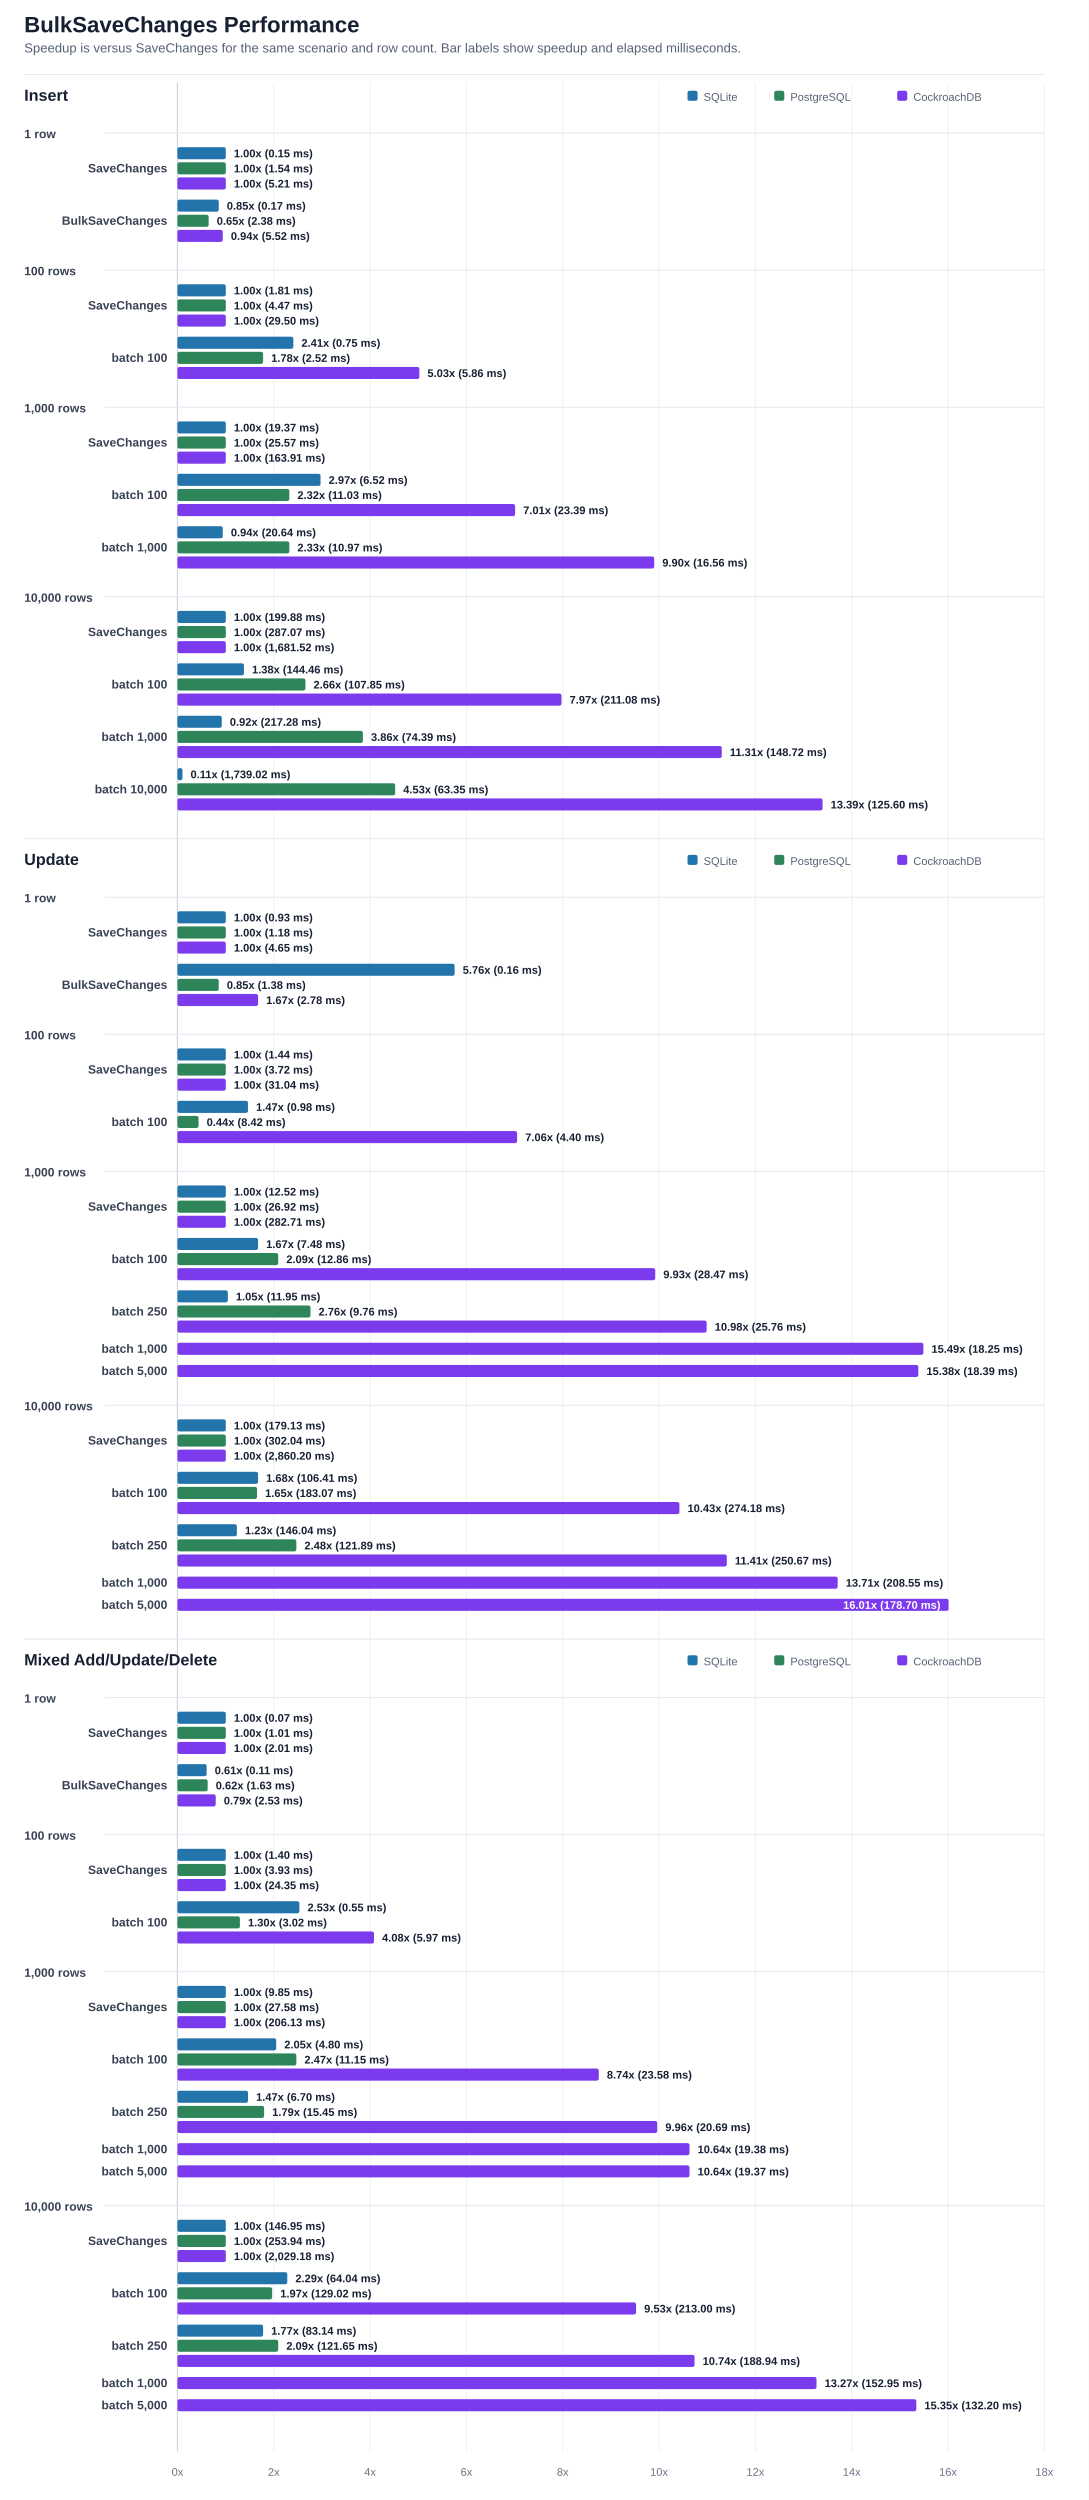
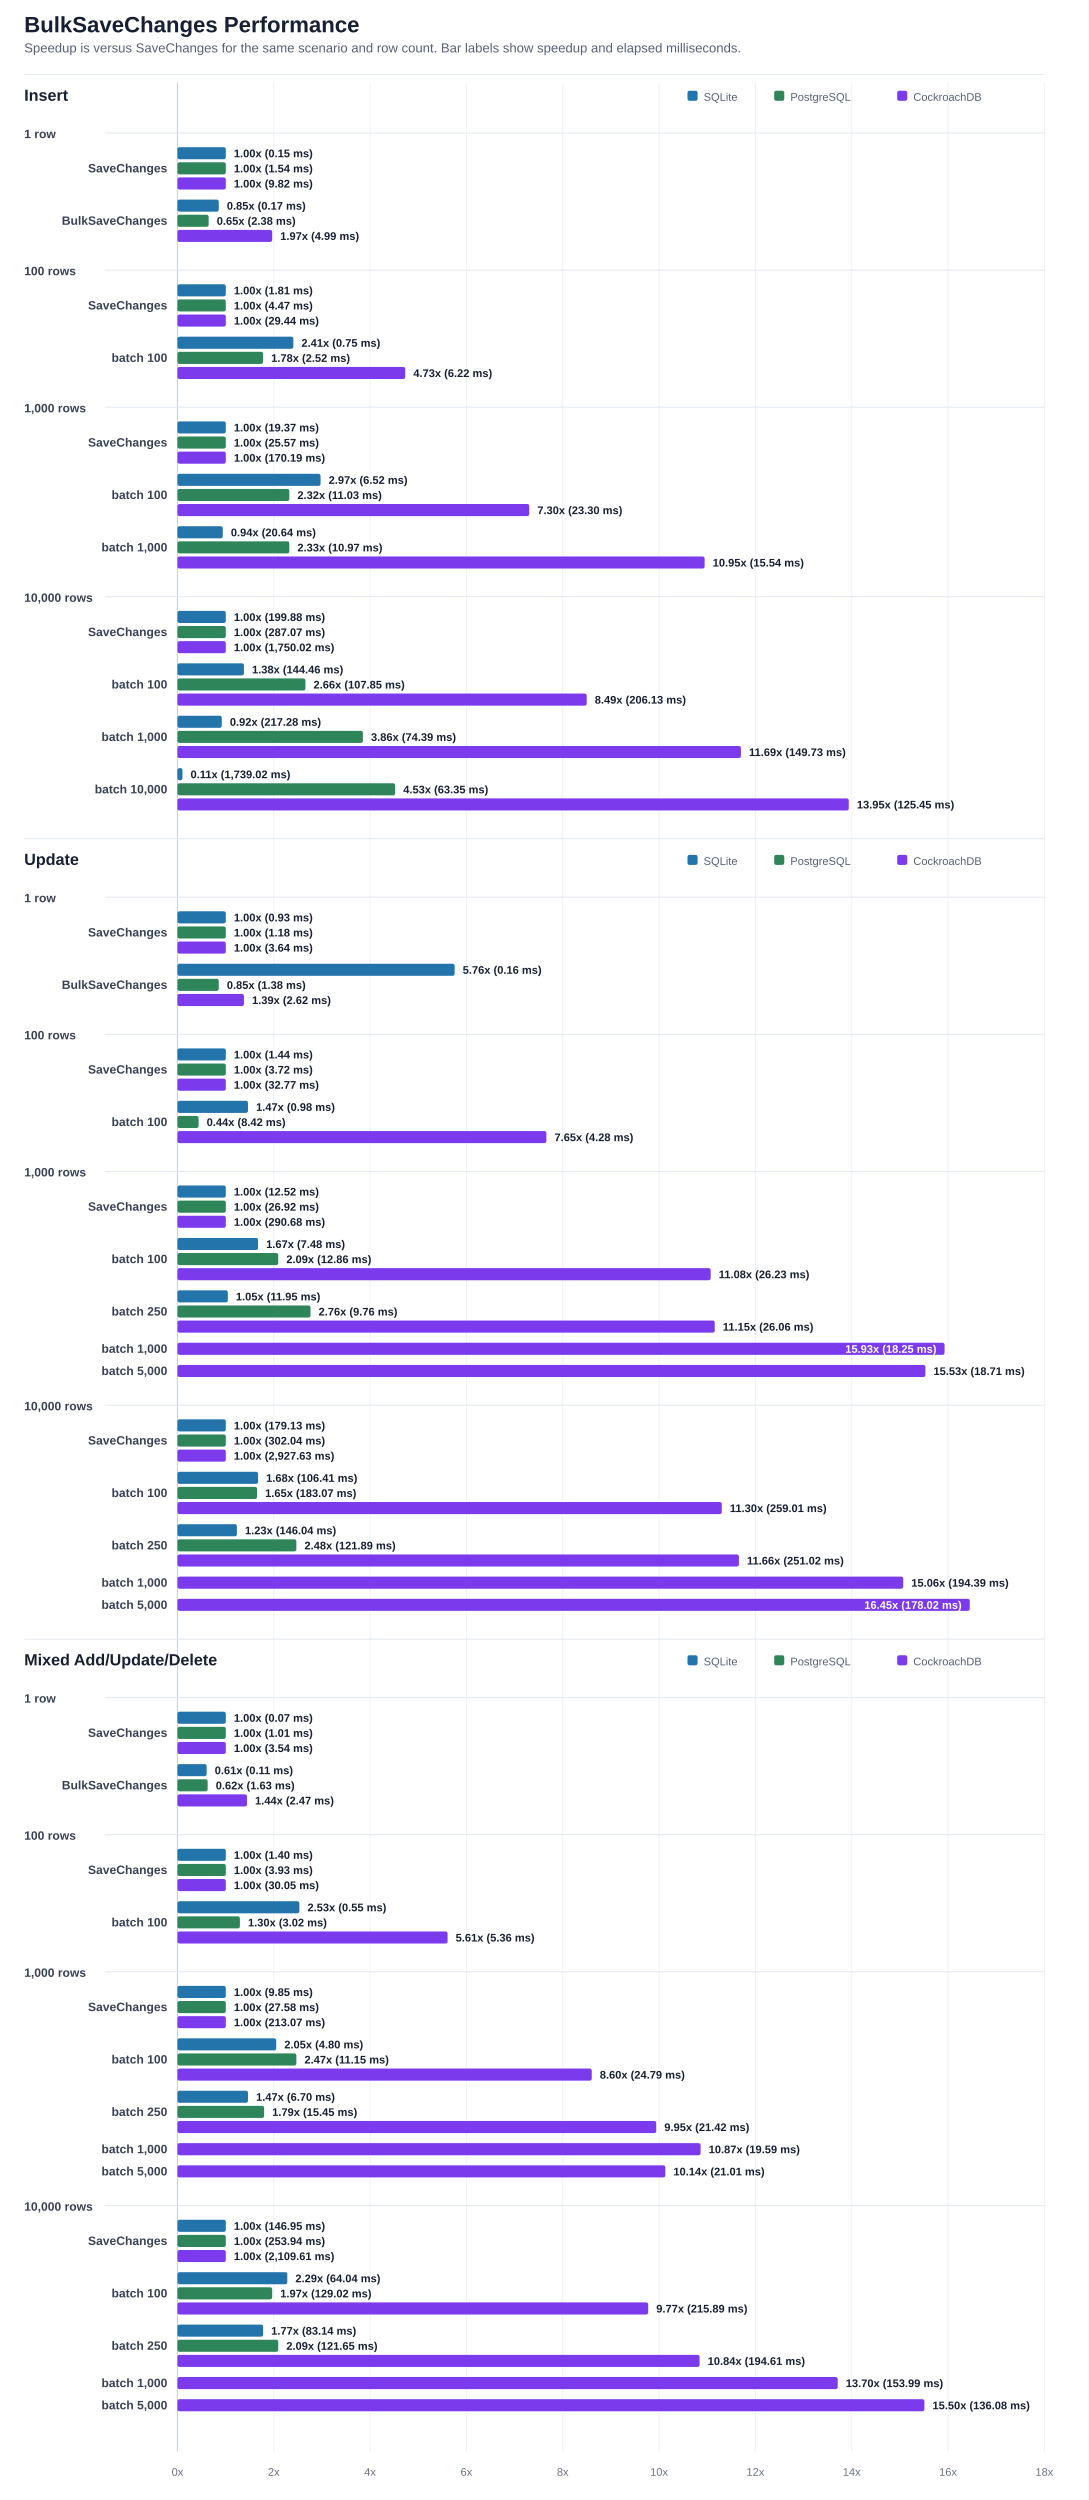
<svg xmlns="http://www.w3.org/2000/svg" width="1080" height="2480" viewBox="0 0 1080 2480" role="img" aria-labelledby="title desc">
  <rect width="100%" height="100%" fill="#ffffff" />
  <style>
    text { font-family: Segoe UI, Arial, sans-serif; fill: #172033; }
    .title { font-size: 22px; font-weight: 700; }
    .subtitle { font-size: 13px; fill: #566174; }
    .scenario { font-size: 16px; font-weight: 700; }
    .row-count { font-size: 12px; font-weight: 700; fill: #394255; }
    .method-heading { font-size: 12px; font-weight: 700; fill: #394255; }
    .subsection-rule { stroke: #e2e8f0; stroke-width: 1; }
    .axis { stroke: #c9d1dd; stroke-width: 1; }
    .grid { stroke: #edf1f6; stroke-width: 1; }
    .tick { font-size: 11px; fill: #697386; }
    .value { font-size: 11px; font-weight: 600; }
    .value-inside { font-size: 11px; font-weight: 600; fill: #ffffff; }
    .legend { font-size: 11px; fill: #566174; }
  </style>
  <text x="24" y="32" class="title">BulkSaveChanges Performance</text>
  <text x="24" y="52" class="subtitle">Speedup is versus SaveChanges for the same scenario and row count. Bar labels show speedup and elapsed milliseconds.</text>
  <line x1="176" y1="82" x2="176" y2="2432" class="grid" />
  <text x="176" y="2456" class="tick" text-anchor="middle">0x</text>
  <line x1="271.556" y1="82" x2="271.556" y2="2432" class="grid" />
  <text x="271.556" y="2456" class="tick" text-anchor="middle">2x</text>
  <line x1="367.111" y1="82" x2="367.111" y2="2432" class="grid" />
  <text x="367.111" y="2456" class="tick" text-anchor="middle">4x</text>
  <line x1="462.667" y1="82" x2="462.667" y2="2432" class="grid" />
  <text x="462.667" y="2456" class="tick" text-anchor="middle">6x</text>
  <line x1="558.222" y1="82" x2="558.222" y2="2432" class="grid" />
  <text x="558.222" y="2456" class="tick" text-anchor="middle">8x</text>
  <line x1="653.778" y1="82" x2="653.778" y2="2432" class="grid" />
  <text x="653.778" y="2456" class="tick" text-anchor="middle">10x</text>
  <line x1="749.333" y1="82" x2="749.333" y2="2432" class="grid" />
  <text x="749.333" y="2456" class="tick" text-anchor="middle">12x</text>
  <line x1="844.889" y1="82" x2="844.889" y2="2432" class="grid" />
  <text x="844.889" y="2456" class="tick" text-anchor="middle">14x</text>
  <line x1="940.444" y1="82" x2="940.444" y2="2432" class="grid" />
  <text x="940.444" y="2456" class="tick" text-anchor="middle">16x</text>
  <line x1="1036" y1="82" x2="1036" y2="2432" class="grid" />
  <text x="1036" y="2456" class="tick" text-anchor="middle">18x</text>
  <line x1="176" y1="82" x2="176" y2="2432" class="axis" />
  <line x1="24" y1="74" x2="1036" y2="74" class="subsection-rule" />
  <text x="24" y="100" class="scenario">Insert</text>
  <rect x="682" y="90" width="10" height="10" rx="2" fill="#2374ab" />
  <text x="698" y="100" class="legend">SQLite</text>
  <rect x="768" y="90" width="10" height="10" rx="2" fill="#2f855a" />
  <text x="784" y="100" class="legend">PostgreSQL</text>
  <rect x="890" y="90" width="10" height="10" rx="2" fill="#7c3aed" />
  <text x="906" y="100" class="legend">CockroachDB</text>
  <text x="24" y="137" class="row-count">1 row</text>
  <line x1="104" y1="132" x2="1036" y2="132" class="subsection-rule" />
  <text x="166" y="171" class="method-heading" text-anchor="end">SaveChanges</text>
  <rect x="176" y="146" width="48" height="12" rx="2" fill="#2374ab" />
  <text x="232" y="156" class="value" text-anchor="start">1.00x (0.15 ms)</text>
  <rect x="176" y="161" width="48" height="12" rx="2" fill="#2f855a" />
  <text x="232" y="171" class="value" text-anchor="start">1.00x (1.54 ms)</text>
  <rect x="176" y="176" width="48" height="12" rx="2" fill="#7c3aed" />
-   <text x="232" y="186" class="value" text-anchor="start">1.00x (5.21 ms)</text>
+   <text x="232" y="186" class="value" text-anchor="start">1.00x (9.82 ms)</text>
  <text x="166" y="223" class="method-heading" text-anchor="end">BulkSaveChanges</text>
  <rect x="176" y="198" width="41" height="12" rx="2" fill="#2374ab" />
  <text x="225" y="208" class="value" text-anchor="start">0.85x (0.17 ms)</text>
  <rect x="176" y="213" width="31" height="12" rx="2" fill="#2f855a" />
  <text x="215" y="223" class="value" text-anchor="start">0.65x (2.38 ms)</text>
-   <rect x="176" y="228" width="45" height="12" rx="2" fill="#7c3aed" />
-   <text x="229" y="238" class="value" text-anchor="start">0.94x (5.52 ms)</text>
+   <rect x="176" y="228" width="94" height="12" rx="2" fill="#7c3aed" />
+   <text x="278" y="238" class="value" text-anchor="start">1.97x (4.99 ms)</text>
  <text x="24" y="273" class="row-count">100 rows</text>
  <line x1="104" y1="268" x2="1036" y2="268" class="subsection-rule" />
  <text x="166" y="307" class="method-heading" text-anchor="end">SaveChanges</text>
  <rect x="176" y="282" width="48" height="12" rx="2" fill="#2374ab" />
  <text x="232" y="292" class="value" text-anchor="start">1.00x (1.81 ms)</text>
  <rect x="176" y="297" width="48" height="12" rx="2" fill="#2f855a" />
  <text x="232" y="307" class="value" text-anchor="start">1.00x (4.47 ms)</text>
  <rect x="176" y="312" width="48" height="12" rx="2" fill="#7c3aed" />
-   <text x="232" y="322" class="value" text-anchor="start">1.00x (29.50 ms)</text>
+   <text x="232" y="322" class="value" text-anchor="start">1.00x (29.44 ms)</text>
  <text x="166" y="359" class="method-heading" text-anchor="end">batch 100</text>
  <rect x="176" y="334" width="115" height="12" rx="2" fill="#2374ab" />
  <text x="299" y="344" class="value" text-anchor="start">2.41x (0.75 ms)</text>
  <rect x="176" y="349" width="85" height="12" rx="2" fill="#2f855a" />
  <text x="269" y="359" class="value" text-anchor="start">1.78x (2.52 ms)</text>
-   <rect x="176" y="364" width="240" height="12" rx="2" fill="#7c3aed" />
-   <text x="424" y="374" class="value" text-anchor="start">5.03x (5.86 ms)</text>
+   <rect x="176" y="364" width="226" height="12" rx="2" fill="#7c3aed" />
+   <text x="410" y="374" class="value" text-anchor="start">4.73x (6.22 ms)</text>
  <text x="24" y="409" class="row-count">1,000 rows</text>
  <line x1="104" y1="404" x2="1036" y2="404" class="subsection-rule" />
  <text x="166" y="443" class="method-heading" text-anchor="end">SaveChanges</text>
  <rect x="176" y="418" width="48" height="12" rx="2" fill="#2374ab" />
  <text x="232" y="428" class="value" text-anchor="start">1.00x (19.37 ms)</text>
  <rect x="176" y="433" width="48" height="12" rx="2" fill="#2f855a" />
  <text x="232" y="443" class="value" text-anchor="start">1.00x (25.57 ms)</text>
  <rect x="176" y="448" width="48" height="12" rx="2" fill="#7c3aed" />
-   <text x="232" y="458" class="value" text-anchor="start">1.00x (163.91 ms)</text>
+   <text x="232" y="458" class="value" text-anchor="start">1.00x (170.19 ms)</text>
  <text x="166" y="495" class="method-heading" text-anchor="end">batch 100</text>
  <rect x="176" y="470" width="142" height="12" rx="2" fill="#2374ab" />
  <text x="326" y="480" class="value" text-anchor="start">2.97x (6.52 ms)</text>
  <rect x="176" y="485" width="111" height="12" rx="2" fill="#2f855a" />
  <text x="295" y="495" class="value" text-anchor="start">2.32x (11.03 ms)</text>
-   <rect x="176" y="500" width="335" height="12" rx="2" fill="#7c3aed" />
-   <text x="519" y="510" class="value" text-anchor="start">7.01x (23.39 ms)</text>
+   <rect x="176" y="500" width="349" height="12" rx="2" fill="#7c3aed" />
+   <text x="533" y="510" class="value" text-anchor="start">7.30x (23.30 ms)</text>
  <text x="166" y="547" class="method-heading" text-anchor="end">batch 1,000</text>
  <rect x="176" y="522" width="45" height="12" rx="2" fill="#2374ab" />
  <text x="229" y="532" class="value" text-anchor="start">0.94x (20.64 ms)</text>
  <rect x="176" y="537" width="111" height="12" rx="2" fill="#2f855a" />
  <text x="295" y="547" class="value" text-anchor="start">2.33x (10.97 ms)</text>
-   <rect x="176" y="552" width="473" height="12" rx="2" fill="#7c3aed" />
-   <text x="657" y="562" class="value" text-anchor="start">9.90x (16.56 ms)</text>
+   <rect x="176" y="552" width="523" height="12" rx="2" fill="#7c3aed" />
+   <text x="707" y="562" class="value" text-anchor="start">10.95x (15.54 ms)</text>
  <text x="24" y="597" class="row-count">10,000 rows</text>
  <line x1="104" y1="592" x2="1036" y2="592" class="subsection-rule" />
  <text x="166" y="631" class="method-heading" text-anchor="end">SaveChanges</text>
  <rect x="176" y="606" width="48" height="12" rx="2" fill="#2374ab" />
  <text x="232" y="616" class="value" text-anchor="start">1.00x (199.88 ms)</text>
  <rect x="176" y="621" width="48" height="12" rx="2" fill="#2f855a" />
  <text x="232" y="631" class="value" text-anchor="start">1.00x (287.07 ms)</text>
  <rect x="176" y="636" width="48" height="12" rx="2" fill="#7c3aed" />
-   <text x="232" y="646" class="value" text-anchor="start">1.00x (1,681.52 ms)</text>
+   <text x="232" y="646" class="value" text-anchor="start">1.00x (1,750.02 ms)</text>
  <text x="166" y="683" class="method-heading" text-anchor="end">batch 100</text>
  <rect x="176" y="658" width="66" height="12" rx="2" fill="#2374ab" />
  <text x="250" y="668" class="value" text-anchor="start">1.38x (144.46 ms)</text>
  <rect x="176" y="673" width="127" height="12" rx="2" fill="#2f855a" />
  <text x="311" y="683" class="value" text-anchor="start">2.66x (107.85 ms)</text>
-   <rect x="176" y="688" width="381" height="12" rx="2" fill="#7c3aed" />
-   <text x="565" y="698" class="value" text-anchor="start">7.97x (211.08 ms)</text>
+   <rect x="176" y="688" width="406" height="12" rx="2" fill="#7c3aed" />
+   <text x="590" y="698" class="value" text-anchor="start">8.49x (206.13 ms)</text>
  <text x="166" y="735" class="method-heading" text-anchor="end">batch 1,000</text>
  <rect x="176" y="710" width="44" height="12" rx="2" fill="#2374ab" />
  <text x="228" y="720" class="value" text-anchor="start">0.92x (217.28 ms)</text>
  <rect x="176" y="725" width="184" height="12" rx="2" fill="#2f855a" />
  <text x="368" y="735" class="value" text-anchor="start">3.86x (74.39 ms)</text>
-   <rect x="176" y="740" width="540" height="12" rx="2" fill="#7c3aed" />
-   <text x="724" y="750" class="value" text-anchor="start">11.31x (148.72 ms)</text>
+   <rect x="176" y="740" width="559" height="12" rx="2" fill="#7c3aed" />
+   <text x="743" y="750" class="value" text-anchor="start">11.69x (149.73 ms)</text>
  <text x="166" y="787" class="method-heading" text-anchor="end">batch 10,000</text>
  <rect x="176" y="762" width="5" height="12" rx="2" fill="#2374ab" />
  <text x="189" y="772" class="value" text-anchor="start">0.11x (1,739.02 ms)</text>
  <rect x="176" y="777" width="216" height="12" rx="2" fill="#2f855a" />
  <text x="400" y="787" class="value" text-anchor="start">4.53x (63.35 ms)</text>
-   <rect x="176" y="792" width="640" height="12" rx="2" fill="#7c3aed" />
-   <text x="824" y="802" class="value" text-anchor="start">13.39x (125.60 ms)</text>
+   <rect x="176" y="792" width="666" height="12" rx="2" fill="#7c3aed" />
+   <text x="850" y="802" class="value" text-anchor="start">13.95x (125.45 ms)</text>
  <line x1="24" y1="832" x2="1036" y2="832" class="subsection-rule" />
  <text x="24" y="858" class="scenario">Update</text>
  <rect x="682" y="848" width="10" height="10" rx="2" fill="#2374ab" />
  <text x="698" y="858" class="legend">SQLite</text>
  <rect x="768" y="848" width="10" height="10" rx="2" fill="#2f855a" />
  <text x="784" y="858" class="legend">PostgreSQL</text>
  <rect x="890" y="848" width="10" height="10" rx="2" fill="#7c3aed" />
  <text x="906" y="858" class="legend">CockroachDB</text>
  <text x="24" y="895" class="row-count">1 row</text>
  <line x1="104" y1="890" x2="1036" y2="890" class="subsection-rule" />
  <text x="166" y="929" class="method-heading" text-anchor="end">SaveChanges</text>
  <rect x="176" y="904" width="48" height="12" rx="2" fill="#2374ab" />
  <text x="232" y="914" class="value" text-anchor="start">1.00x (0.93 ms)</text>
  <rect x="176" y="919" width="48" height="12" rx="2" fill="#2f855a" />
  <text x="232" y="929" class="value" text-anchor="start">1.00x (1.18 ms)</text>
  <rect x="176" y="934" width="48" height="12" rx="2" fill="#7c3aed" />
-   <text x="232" y="944" class="value" text-anchor="start">1.00x (4.65 ms)</text>
+   <text x="232" y="944" class="value" text-anchor="start">1.00x (3.64 ms)</text>
  <text x="166" y="981" class="method-heading" text-anchor="end">BulkSaveChanges</text>
  <rect x="176" y="956" width="275" height="12" rx="2" fill="#2374ab" />
  <text x="459" y="966" class="value" text-anchor="start">5.76x (0.16 ms)</text>
  <rect x="176" y="971" width="41" height="12" rx="2" fill="#2f855a" />
  <text x="225" y="981" class="value" text-anchor="start">0.85x (1.38 ms)</text>
-   <rect x="176" y="986" width="80" height="12" rx="2" fill="#7c3aed" />
-   <text x="264" y="996" class="value" text-anchor="start">1.67x (2.78 ms)</text>
+   <rect x="176" y="986" width="66" height="12" rx="2" fill="#7c3aed" />
+   <text x="250" y="996" class="value" text-anchor="start">1.39x (2.62 ms)</text>
  <text x="24" y="1031" class="row-count">100 rows</text>
  <line x1="104" y1="1026" x2="1036" y2="1026" class="subsection-rule" />
  <text x="166" y="1065" class="method-heading" text-anchor="end">SaveChanges</text>
  <rect x="176" y="1040" width="48" height="12" rx="2" fill="#2374ab" />
  <text x="232" y="1050" class="value" text-anchor="start">1.00x (1.44 ms)</text>
  <rect x="176" y="1055" width="48" height="12" rx="2" fill="#2f855a" />
  <text x="232" y="1065" class="value" text-anchor="start">1.00x (3.72 ms)</text>
  <rect x="176" y="1070" width="48" height="12" rx="2" fill="#7c3aed" />
-   <text x="232" y="1080" class="value" text-anchor="start">1.00x (31.04 ms)</text>
+   <text x="232" y="1080" class="value" text-anchor="start">1.00x (32.77 ms)</text>
  <text x="166" y="1117" class="method-heading" text-anchor="end">batch 100</text>
  <rect x="176" y="1092" width="70" height="12" rx="2" fill="#2374ab" />
  <text x="254" y="1102" class="value" text-anchor="start">1.47x (0.98 ms)</text>
  <rect x="176" y="1107" width="21" height="12" rx="2" fill="#2f855a" />
  <text x="205" y="1117" class="value" text-anchor="start">0.44x (8.42 ms)</text>
-   <rect x="176" y="1122" width="337" height="12" rx="2" fill="#7c3aed" />
-   <text x="521" y="1132" class="value" text-anchor="start">7.06x (4.40 ms)</text>
+   <rect x="176" y="1122" width="366" height="12" rx="2" fill="#7c3aed" />
+   <text x="550" y="1132" class="value" text-anchor="start">7.65x (4.28 ms)</text>
  <text x="24" y="1167" class="row-count">1,000 rows</text>
  <line x1="104" y1="1162" x2="1036" y2="1162" class="subsection-rule" />
  <text x="166" y="1201" class="method-heading" text-anchor="end">SaveChanges</text>
  <rect x="176" y="1176" width="48" height="12" rx="2" fill="#2374ab" />
  <text x="232" y="1186" class="value" text-anchor="start">1.00x (12.52 ms)</text>
  <rect x="176" y="1191" width="48" height="12" rx="2" fill="#2f855a" />
  <text x="232" y="1201" class="value" text-anchor="start">1.00x (26.92 ms)</text>
  <rect x="176" y="1206" width="48" height="12" rx="2" fill="#7c3aed" />
-   <text x="232" y="1216" class="value" text-anchor="start">1.00x (282.71 ms)</text>
+   <text x="232" y="1216" class="value" text-anchor="start">1.00x (290.68 ms)</text>
  <text x="166" y="1253" class="method-heading" text-anchor="end">batch 100</text>
  <rect x="176" y="1228" width="80" height="12" rx="2" fill="#2374ab" />
  <text x="264" y="1238" class="value" text-anchor="start">1.67x (7.48 ms)</text>
  <rect x="176" y="1243" width="100" height="12" rx="2" fill="#2f855a" />
  <text x="284" y="1253" class="value" text-anchor="start">2.09x (12.86 ms)</text>
-   <rect x="176" y="1258" width="474" height="12" rx="2" fill="#7c3aed" />
-   <text x="658" y="1268" class="value" text-anchor="start">9.93x (28.47 ms)</text>
+   <rect x="176" y="1258" width="529" height="12" rx="2" fill="#7c3aed" />
+   <text x="713" y="1268" class="value" text-anchor="start">11.08x (26.23 ms)</text>
  <text x="166" y="1305" class="method-heading" text-anchor="end">batch 250</text>
  <rect x="176" y="1280" width="50" height="12" rx="2" fill="#2374ab" />
  <text x="234" y="1290" class="value" text-anchor="start">1.05x (11.95 ms)</text>
  <rect x="176" y="1295" width="132" height="12" rx="2" fill="#2f855a" />
  <text x="316" y="1305" class="value" text-anchor="start">2.76x (9.76 ms)</text>
-   <rect x="176" y="1310" width="525" height="12" rx="2" fill="#7c3aed" />
-   <text x="709" y="1320" class="value" text-anchor="start">10.98x (25.76 ms)</text>
+   <rect x="176" y="1310" width="533" height="12" rx="2" fill="#7c3aed" />
+   <text x="717" y="1320" class="value" text-anchor="start">11.15x (26.06 ms)</text>
  <text x="166" y="1342" class="method-heading" text-anchor="end">batch 1,000</text>
-   <rect x="176" y="1332" width="740" height="12" rx="2" fill="#7c3aed" />
-   <text x="924" y="1342" class="value" text-anchor="start">15.49x (18.25 ms)</text>
+   <rect x="176" y="1332" width="761" height="12" rx="2" fill="#7c3aed" />
+   <text x="929" y="1342" class="value-inside" text-anchor="end">15.93x (18.25 ms)</text>
  <text x="166" y="1364" class="method-heading" text-anchor="end">batch 5,000</text>
-   <rect x="176" y="1354" width="735" height="12" rx="2" fill="#7c3aed" />
-   <text x="919" y="1364" class="value" text-anchor="start">15.38x (18.39 ms)</text>
+   <rect x="176" y="1354" width="742" height="12" rx="2" fill="#7c3aed" />
+   <text x="926" y="1364" class="value" text-anchor="start">15.53x (18.71 ms)</text>
  <text x="24" y="1399" class="row-count">10,000 rows</text>
  <line x1="104" y1="1394" x2="1036" y2="1394" class="subsection-rule" />
  <text x="166" y="1433" class="method-heading" text-anchor="end">SaveChanges</text>
  <rect x="176" y="1408" width="48" height="12" rx="2" fill="#2374ab" />
  <text x="232" y="1418" class="value" text-anchor="start">1.00x (179.13 ms)</text>
  <rect x="176" y="1423" width="48" height="12" rx="2" fill="#2f855a" />
  <text x="232" y="1433" class="value" text-anchor="start">1.00x (302.04 ms)</text>
  <rect x="176" y="1438" width="48" height="12" rx="2" fill="#7c3aed" />
-   <text x="232" y="1448" class="value" text-anchor="start">1.00x (2,860.20 ms)</text>
+   <text x="232" y="1448" class="value" text-anchor="start">1.00x (2,927.63 ms)</text>
  <text x="166" y="1485" class="method-heading" text-anchor="end">batch 100</text>
  <rect x="176" y="1460" width="80" height="12" rx="2" fill="#2374ab" />
  <text x="264" y="1470" class="value" text-anchor="start">1.68x (106.41 ms)</text>
  <rect x="176" y="1475" width="79" height="12" rx="2" fill="#2f855a" />
  <text x="263" y="1485" class="value" text-anchor="start">1.65x (183.07 ms)</text>
-   <rect x="176" y="1490" width="498" height="12" rx="2" fill="#7c3aed" />
-   <text x="682" y="1500" class="value" text-anchor="start">10.43x (274.18 ms)</text>
+   <rect x="176" y="1490" width="540" height="12" rx="2" fill="#7c3aed" />
+   <text x="724" y="1500" class="value" text-anchor="start">11.30x (259.01 ms)</text>
  <text x="166" y="1537" class="method-heading" text-anchor="end">batch 250</text>
  <rect x="176" y="1512" width="59" height="12" rx="2" fill="#2374ab" />
  <text x="243" y="1522" class="value" text-anchor="start">1.23x (146.04 ms)</text>
  <rect x="176" y="1527" width="118" height="12" rx="2" fill="#2f855a" />
  <text x="302" y="1537" class="value" text-anchor="start">2.48x (121.89 ms)</text>
-   <rect x="176" y="1542" width="545" height="12" rx="2" fill="#7c3aed" />
-   <text x="729" y="1552" class="value" text-anchor="start">11.41x (250.67 ms)</text>
+   <rect x="176" y="1542" width="557" height="12" rx="2" fill="#7c3aed" />
+   <text x="741" y="1552" class="value" text-anchor="start">11.66x (251.02 ms)</text>
  <text x="166" y="1574" class="method-heading" text-anchor="end">batch 1,000</text>
-   <rect x="176" y="1564" width="655" height="12" rx="2" fill="#7c3aed" />
-   <text x="839" y="1574" class="value" text-anchor="start">13.71x (208.55 ms)</text>
+   <rect x="176" y="1564" width="720" height="12" rx="2" fill="#7c3aed" />
+   <text x="904" y="1574" class="value" text-anchor="start">15.06x (194.39 ms)</text>
  <text x="166" y="1596" class="method-heading" text-anchor="end">batch 5,000</text>
-   <rect x="176" y="1586" width="765" height="12" rx="2" fill="#7c3aed" />
-   <text x="933" y="1596" class="value-inside" text-anchor="end">16.01x (178.70 ms)</text>
+   <rect x="176" y="1586" width="786" height="12" rx="2" fill="#7c3aed" />
+   <text x="954" y="1596" class="value-inside" text-anchor="end">16.45x (178.02 ms)</text>
  <line x1="24" y1="1626" x2="1036" y2="1626" class="subsection-rule" />
  <text x="24" y="1652" class="scenario">Mixed Add/Update/Delete</text>
  <rect x="682" y="1642" width="10" height="10" rx="2" fill="#2374ab" />
  <text x="698" y="1652" class="legend">SQLite</text>
  <rect x="768" y="1642" width="10" height="10" rx="2" fill="#2f855a" />
  <text x="784" y="1652" class="legend">PostgreSQL</text>
  <rect x="890" y="1642" width="10" height="10" rx="2" fill="#7c3aed" />
  <text x="906" y="1652" class="legend">CockroachDB</text>
  <text x="24" y="1689" class="row-count">1 row</text>
  <line x1="104" y1="1684" x2="1036" y2="1684" class="subsection-rule" />
  <text x="166" y="1723" class="method-heading" text-anchor="end">SaveChanges</text>
  <rect x="176" y="1698" width="48" height="12" rx="2" fill="#2374ab" />
  <text x="232" y="1708" class="value" text-anchor="start">1.00x (0.07 ms)</text>
  <rect x="176" y="1713" width="48" height="12" rx="2" fill="#2f855a" />
  <text x="232" y="1723" class="value" text-anchor="start">1.00x (1.01 ms)</text>
  <rect x="176" y="1728" width="48" height="12" rx="2" fill="#7c3aed" />
-   <text x="232" y="1738" class="value" text-anchor="start">1.00x (2.01 ms)</text>
+   <text x="232" y="1738" class="value" text-anchor="start">1.00x (3.54 ms)</text>
  <text x="166" y="1775" class="method-heading" text-anchor="end">BulkSaveChanges</text>
  <rect x="176" y="1750" width="29" height="12" rx="2" fill="#2374ab" />
  <text x="213" y="1760" class="value" text-anchor="start">0.61x (0.11 ms)</text>
  <rect x="176" y="1765" width="30" height="12" rx="2" fill="#2f855a" />
  <text x="214" y="1775" class="value" text-anchor="start">0.62x (1.63 ms)</text>
-   <rect x="176" y="1780" width="38" height="12" rx="2" fill="#7c3aed" />
-   <text x="222" y="1790" class="value" text-anchor="start">0.79x (2.53 ms)</text>
+   <rect x="176" y="1780" width="69" height="12" rx="2" fill="#7c3aed" />
+   <text x="253" y="1790" class="value" text-anchor="start">1.44x (2.47 ms)</text>
  <text x="24" y="1825" class="row-count">100 rows</text>
  <line x1="104" y1="1820" x2="1036" y2="1820" class="subsection-rule" />
  <text x="166" y="1859" class="method-heading" text-anchor="end">SaveChanges</text>
  <rect x="176" y="1834" width="48" height="12" rx="2" fill="#2374ab" />
  <text x="232" y="1844" class="value" text-anchor="start">1.00x (1.40 ms)</text>
  <rect x="176" y="1849" width="48" height="12" rx="2" fill="#2f855a" />
  <text x="232" y="1859" class="value" text-anchor="start">1.00x (3.93 ms)</text>
  <rect x="176" y="1864" width="48" height="12" rx="2" fill="#7c3aed" />
-   <text x="232" y="1874" class="value" text-anchor="start">1.00x (24.35 ms)</text>
+   <text x="232" y="1874" class="value" text-anchor="start">1.00x (30.05 ms)</text>
  <text x="166" y="1911" class="method-heading" text-anchor="end">batch 100</text>
  <rect x="176" y="1886" width="121" height="12" rx="2" fill="#2374ab" />
  <text x="305" y="1896" class="value" text-anchor="start">2.53x (0.55 ms)</text>
  <rect x="176" y="1901" width="62" height="12" rx="2" fill="#2f855a" />
  <text x="246" y="1911" class="value" text-anchor="start">1.30x (3.02 ms)</text>
-   <rect x="176" y="1916" width="195" height="12" rx="2" fill="#7c3aed" />
-   <text x="379" y="1926" class="value" text-anchor="start">4.08x (5.97 ms)</text>
+   <rect x="176" y="1916" width="268" height="12" rx="2" fill="#7c3aed" />
+   <text x="452" y="1926" class="value" text-anchor="start">5.61x (5.36 ms)</text>
  <text x="24" y="1961" class="row-count">1,000 rows</text>
  <line x1="104" y1="1956" x2="1036" y2="1956" class="subsection-rule" />
  <text x="166" y="1995" class="method-heading" text-anchor="end">SaveChanges</text>
  <rect x="176" y="1970" width="48" height="12" rx="2" fill="#2374ab" />
  <text x="232" y="1980" class="value" text-anchor="start">1.00x (9.85 ms)</text>
  <rect x="176" y="1985" width="48" height="12" rx="2" fill="#2f855a" />
  <text x="232" y="1995" class="value" text-anchor="start">1.00x (27.58 ms)</text>
  <rect x="176" y="2000" width="48" height="12" rx="2" fill="#7c3aed" />
-   <text x="232" y="2010" class="value" text-anchor="start">1.00x (206.13 ms)</text>
+   <text x="232" y="2010" class="value" text-anchor="start">1.00x (213.07 ms)</text>
  <text x="166" y="2047" class="method-heading" text-anchor="end">batch 100</text>
  <rect x="176" y="2022" width="98" height="12" rx="2" fill="#2374ab" />
  <text x="282" y="2032" class="value" text-anchor="start">2.05x (4.80 ms)</text>
  <rect x="176" y="2037" width="118" height="12" rx="2" fill="#2f855a" />
  <text x="302" y="2047" class="value" text-anchor="start">2.47x (11.15 ms)</text>
-   <rect x="176" y="2052" width="418" height="12" rx="2" fill="#7c3aed" />
-   <text x="602" y="2062" class="value" text-anchor="start">8.74x (23.58 ms)</text>
+   <rect x="176" y="2052" width="411" height="12" rx="2" fill="#7c3aed" />
+   <text x="595" y="2062" class="value" text-anchor="start">8.60x (24.79 ms)</text>
  <text x="166" y="2099" class="method-heading" text-anchor="end">batch 250</text>
  <rect x="176" y="2074" width="70" height="12" rx="2" fill="#2374ab" />
  <text x="254" y="2084" class="value" text-anchor="start">1.47x (6.70 ms)</text>
  <rect x="176" y="2089" width="86" height="12" rx="2" fill="#2f855a" />
  <text x="270" y="2099" class="value" text-anchor="start">1.79x (15.45 ms)</text>
-   <rect x="176" y="2104" width="476" height="12" rx="2" fill="#7c3aed" />
-   <text x="660" y="2114" class="value" text-anchor="start">9.96x (20.69 ms)</text>
+   <rect x="176" y="2104" width="475" height="12" rx="2" fill="#7c3aed" />
+   <text x="659" y="2114" class="value" text-anchor="start">9.95x (21.42 ms)</text>
  <text x="166" y="2136" class="method-heading" text-anchor="end">batch 1,000</text>
-   <rect x="176" y="2126" width="508" height="12" rx="2" fill="#7c3aed" />
-   <text x="692" y="2136" class="value" text-anchor="start">10.64x (19.38 ms)</text>
+   <rect x="176" y="2126" width="519" height="12" rx="2" fill="#7c3aed" />
+   <text x="703" y="2136" class="value" text-anchor="start">10.87x (19.59 ms)</text>
  <text x="166" y="2158" class="method-heading" text-anchor="end">batch 5,000</text>
-   <rect x="176" y="2148" width="508" height="12" rx="2" fill="#7c3aed" />
-   <text x="692" y="2158" class="value" text-anchor="start">10.64x (19.37 ms)</text>
+   <rect x="176" y="2148" width="484" height="12" rx="2" fill="#7c3aed" />
+   <text x="668" y="2158" class="value" text-anchor="start">10.14x (21.01 ms)</text>
  <text x="24" y="2193" class="row-count">10,000 rows</text>
  <line x1="104" y1="2188" x2="1036" y2="2188" class="subsection-rule" />
  <text x="166" y="2227" class="method-heading" text-anchor="end">SaveChanges</text>
  <rect x="176" y="2202" width="48" height="12" rx="2" fill="#2374ab" />
  <text x="232" y="2212" class="value" text-anchor="start">1.00x (146.95 ms)</text>
  <rect x="176" y="2217" width="48" height="12" rx="2" fill="#2f855a" />
  <text x="232" y="2227" class="value" text-anchor="start">1.00x (253.94 ms)</text>
  <rect x="176" y="2232" width="48" height="12" rx="2" fill="#7c3aed" />
-   <text x="232" y="2242" class="value" text-anchor="start">1.00x (2,029.18 ms)</text>
+   <text x="232" y="2242" class="value" text-anchor="start">1.00x (2,109.61 ms)</text>
  <text x="166" y="2279" class="method-heading" text-anchor="end">batch 100</text>
  <rect x="176" y="2254" width="109" height="12" rx="2" fill="#2374ab" />
  <text x="293" y="2264" class="value" text-anchor="start">2.29x (64.04 ms)</text>
  <rect x="176" y="2269" width="94" height="12" rx="2" fill="#2f855a" />
  <text x="278" y="2279" class="value" text-anchor="start">1.97x (129.02 ms)</text>
-   <rect x="176" y="2284" width="455" height="12" rx="2" fill="#7c3aed" />
-   <text x="639" y="2294" class="value" text-anchor="start">9.53x (213.00 ms)</text>
+   <rect x="176" y="2284" width="467" height="12" rx="2" fill="#7c3aed" />
+   <text x="651" y="2294" class="value" text-anchor="start">9.77x (215.89 ms)</text>
  <text x="166" y="2331" class="method-heading" text-anchor="end">batch 250</text>
  <rect x="176" y="2306" width="85" height="12" rx="2" fill="#2374ab" />
  <text x="269" y="2316" class="value" text-anchor="start">1.77x (83.14 ms)</text>
  <rect x="176" y="2321" width="100" height="12" rx="2" fill="#2f855a" />
  <text x="284" y="2331" class="value" text-anchor="start">2.09x (121.65 ms)</text>
-   <rect x="176" y="2336" width="513" height="12" rx="2" fill="#7c3aed" />
-   <text x="697" y="2346" class="value" text-anchor="start">10.74x (188.94 ms)</text>
+   <rect x="176" y="2336" width="518" height="12" rx="2" fill="#7c3aed" />
+   <text x="702" y="2346" class="value" text-anchor="start">10.84x (194.61 ms)</text>
  <text x="166" y="2368" class="method-heading" text-anchor="end">batch 1,000</text>
-   <rect x="176" y="2358" width="634" height="12" rx="2" fill="#7c3aed" />
-   <text x="818" y="2368" class="value" text-anchor="start">13.27x (152.95 ms)</text>
+   <rect x="176" y="2358" width="655" height="12" rx="2" fill="#7c3aed" />
+   <text x="839" y="2368" class="value" text-anchor="start">13.70x (153.99 ms)</text>
  <text x="166" y="2390" class="method-heading" text-anchor="end">batch 5,000</text>
-   <rect x="176" y="2380" width="733" height="12" rx="2" fill="#7c3aed" />
-   <text x="917" y="2390" class="value" text-anchor="start">15.35x (132.20 ms)</text>
+   <rect x="176" y="2380" width="741" height="12" rx="2" fill="#7c3aed" />
+   <text x="925" y="2390" class="value" text-anchor="start">15.50x (136.08 ms)</text>
</svg>
